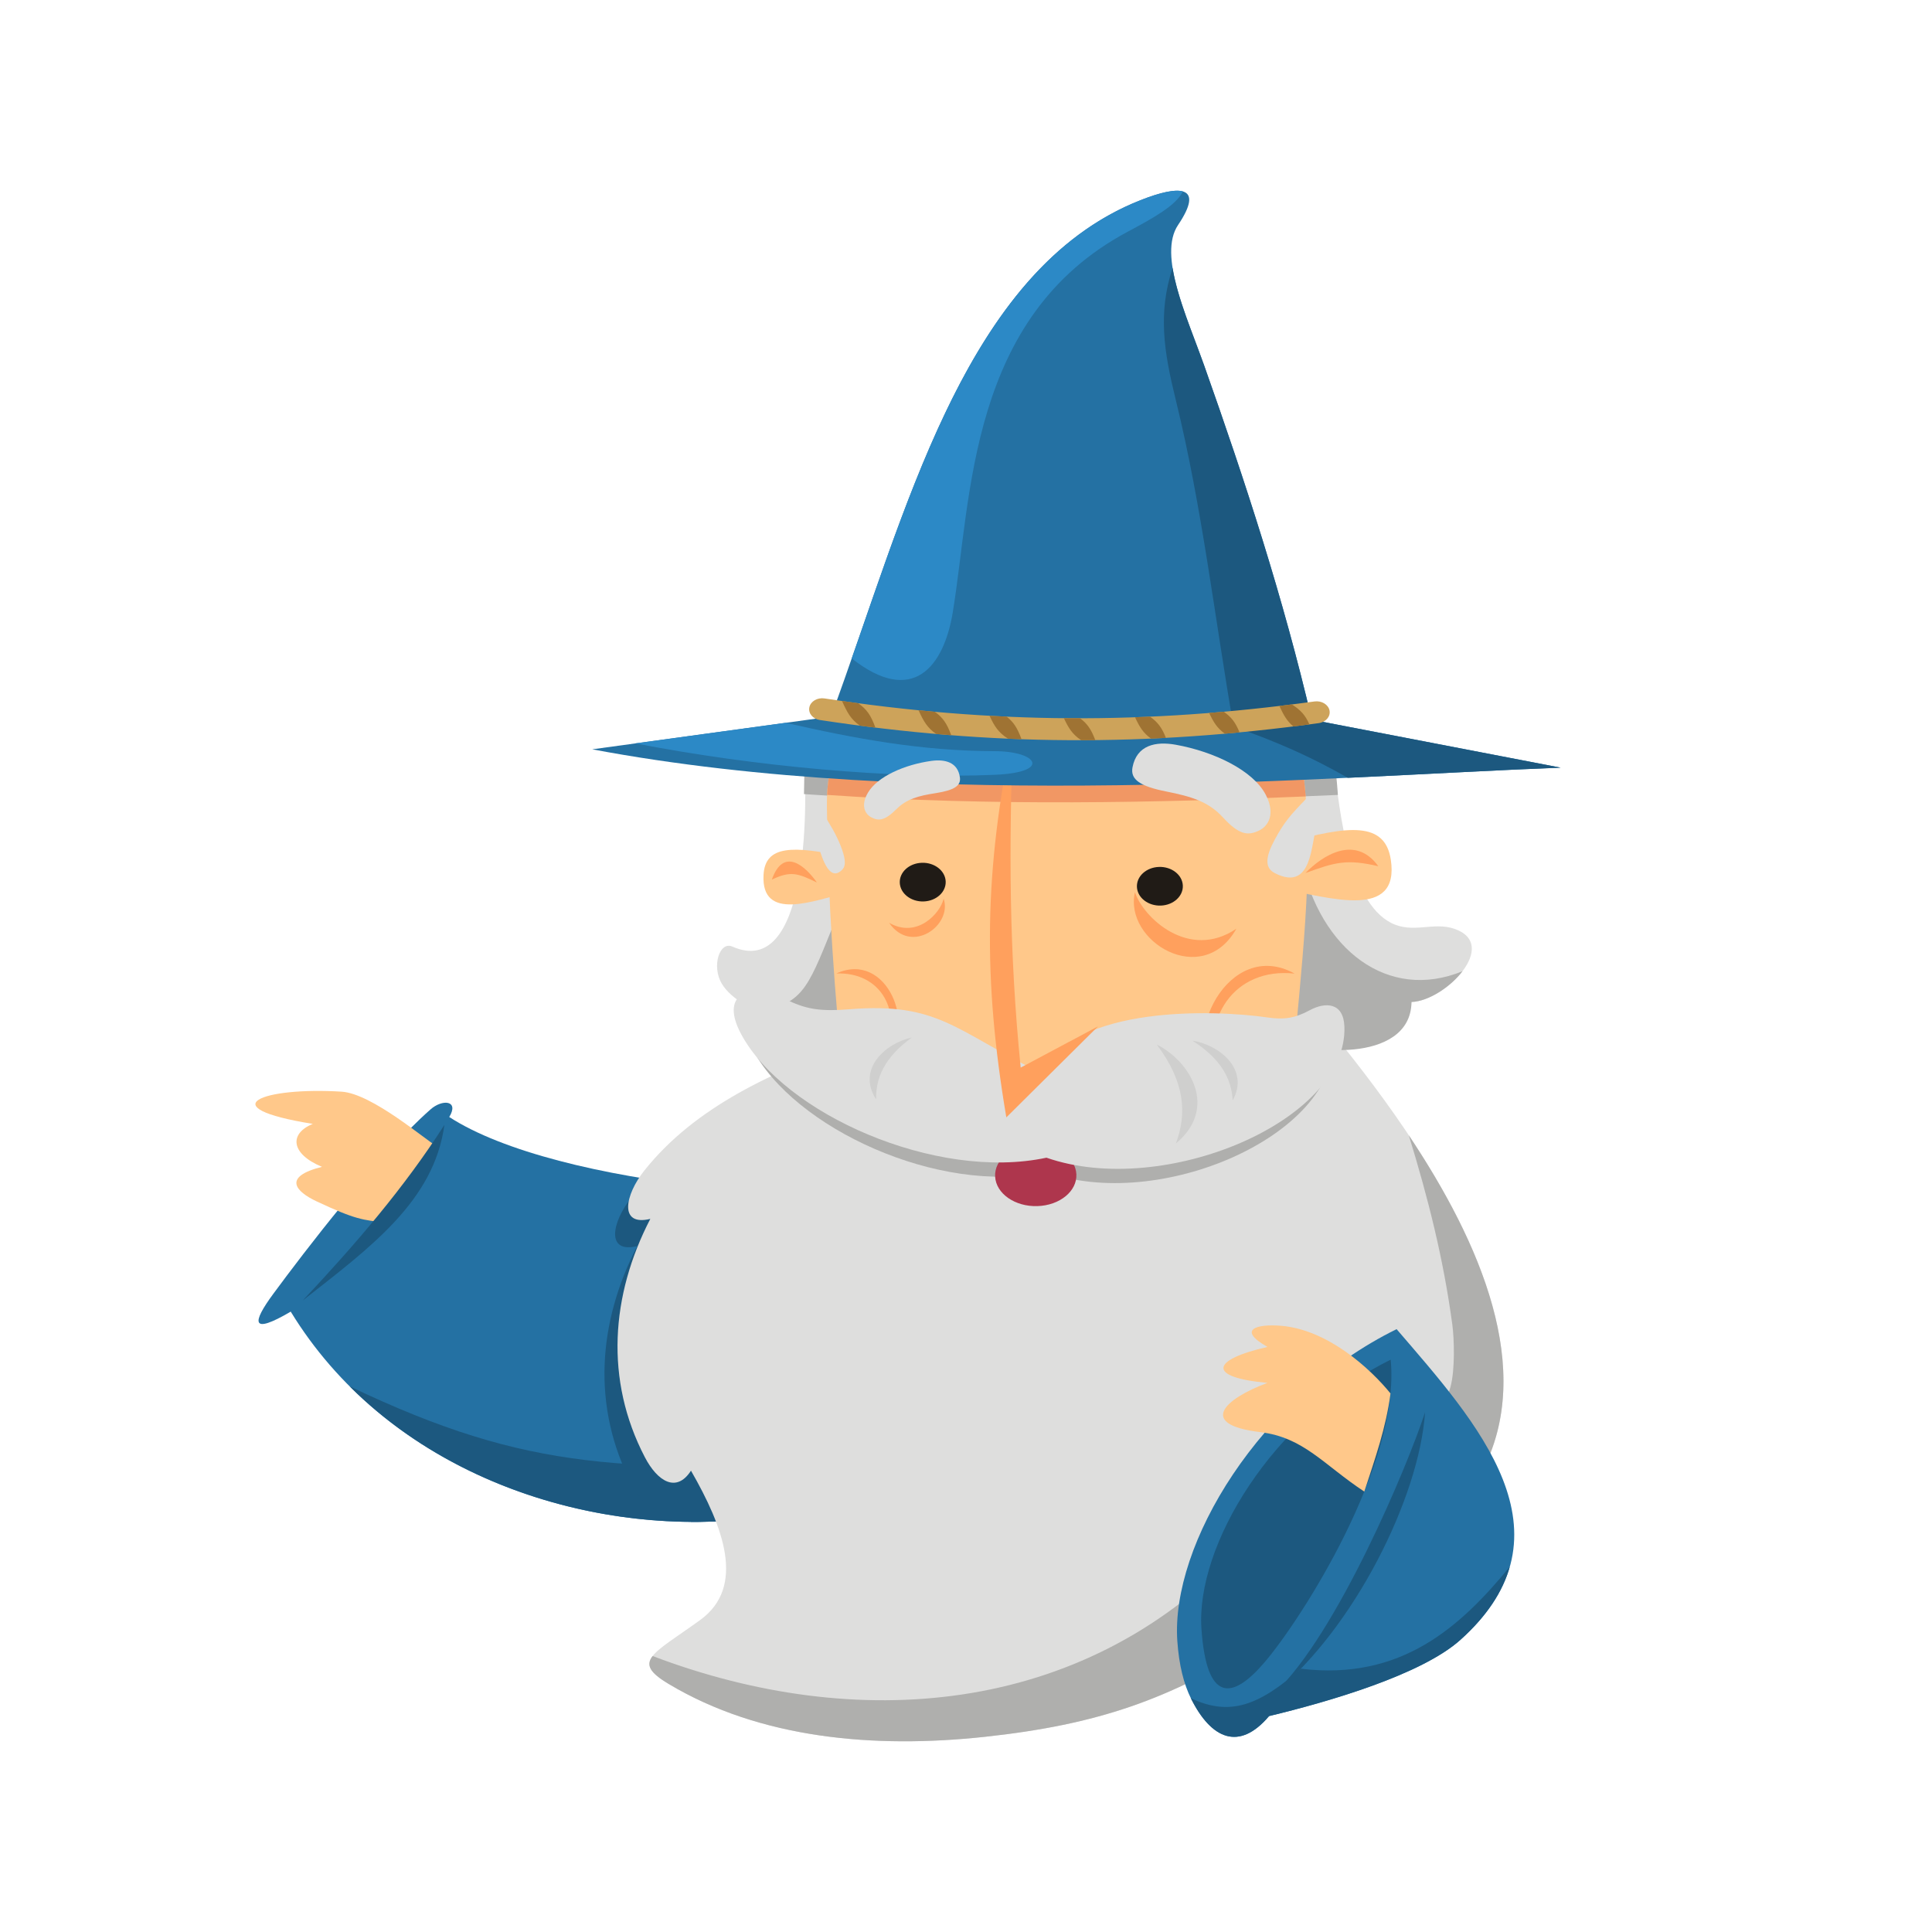
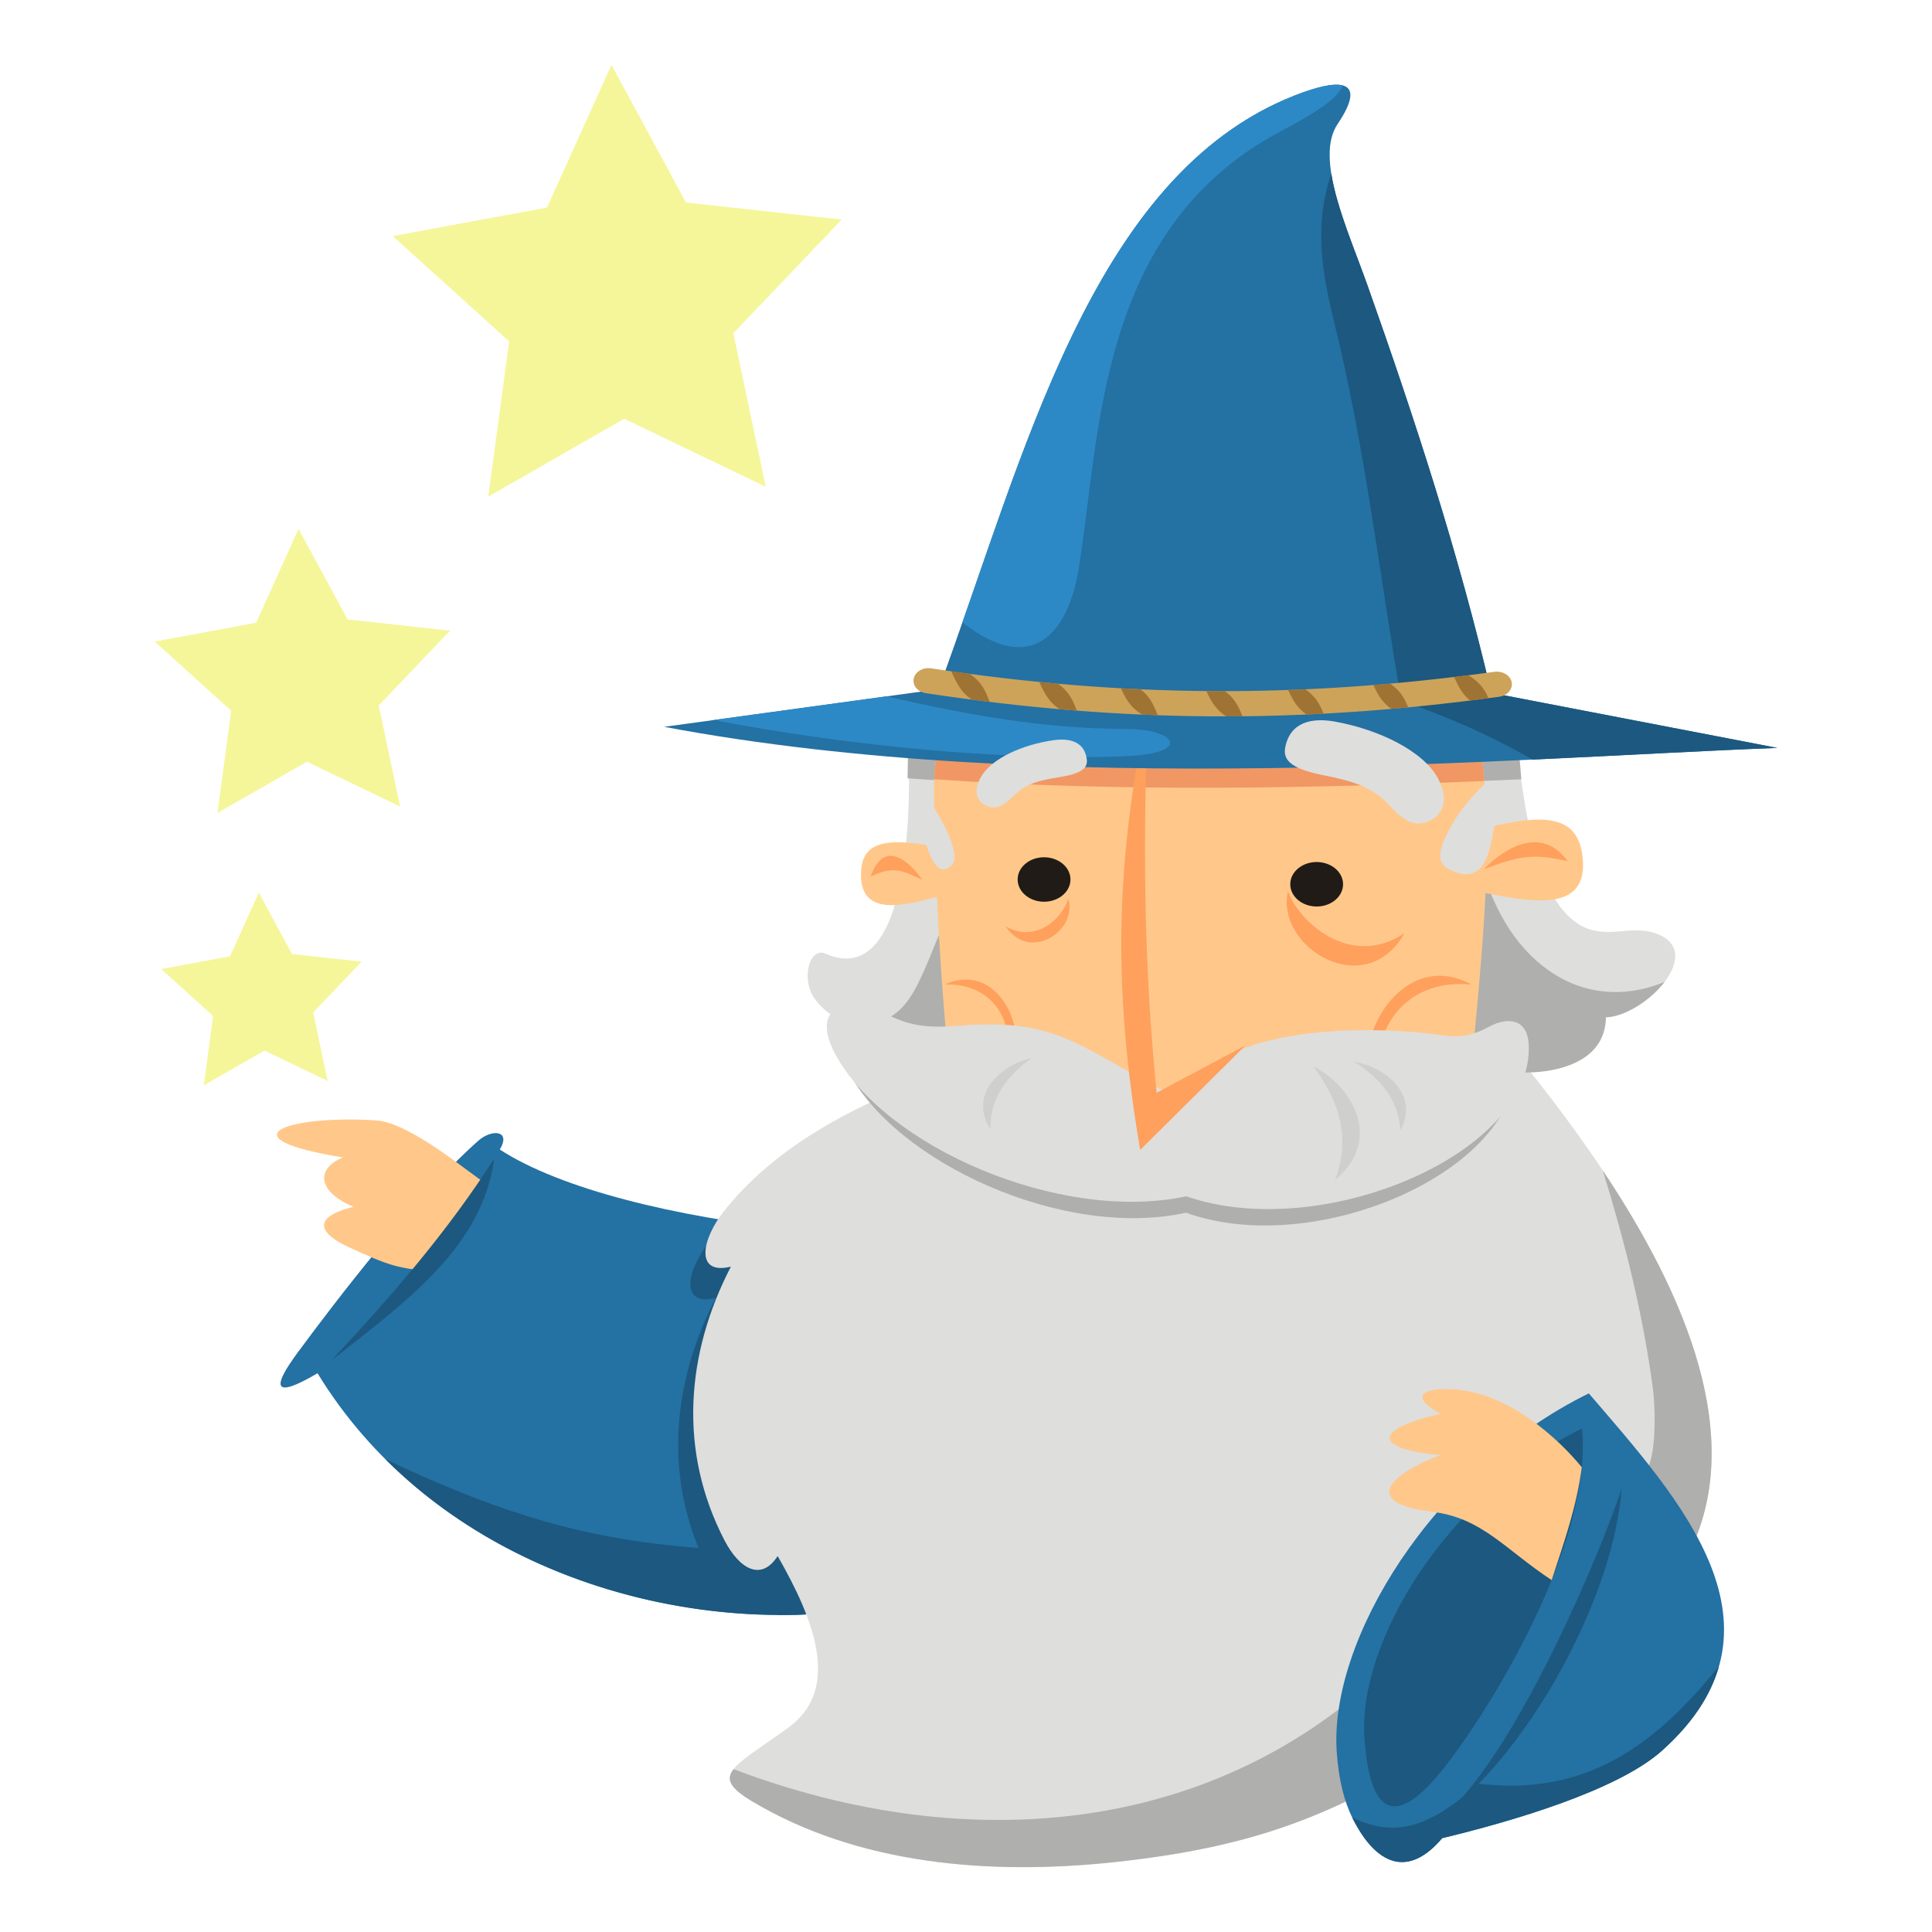
<svg xmlns="http://www.w3.org/2000/svg" width="200" height="200" viewBox="0 0 200 200" id="svg2" version="1.1">
  <defs id="defs4" />
  <g id="layer1" transform="translate(0,-852.3623)">
    <path id="path4198" d="m 160.571,620.219 0,-128 128,0 128,0 0,128 0,128 -128,0 -128,0 0,-128 z" style="fill:#fefefd" />
-     <g id="g5128">
-       <path d="m 46.507,967.994 c 1.051,-1.728 -0.71,-1.88 -1.951,-0.777 -5.636,4.998 -13.057,14.729 -16.262,19.078 -2.21,2.997 -2.357,4.292 1.801,1.846 19.419,31.789 75.936,27.398 75.195,-4.291 l -3.189,-9.61 c -14.042,3.784 -44.584,0.917 -55.594,-6.246" style="fill:#2471a3;fill-opacity:1;fill-rule:evenodd;stroke:none" id="path25908" />
-       <path d="m 36.203,995.879 c 14.429,14.406 38.101,17.36 53.643,10.497 l 0.036,-2.46 c -25.351,0.626 -34.78,0.969 -53.679,-8.037" style="fill:#1c587f;fill-opacity:1;fill-rule:evenodd;stroke:none" id="path25912" />
-       <path d="m 71.522,1009.903 c 18.028,0.116 34.164,-9.023 33.768,-26.052 l -3.189,-9.61 c -8.367,2.255 -22.593,2.147 -35.055,0.178 -0.599,0.62 -1.166,1.269 -1.708,1.947 -1.993,2.508 -2.649,5.788 0.631,4.99 -4.085,7.889 -4.735,16.665 -0.564,24.675 1.289,2.474 3.254,3.751 4.776,1.391 0.47,0.822 0.924,1.653 1.342,2.481" style="fill:#1c587f;fill-opacity:1;fill-rule:evenodd;stroke:none" id="path25916" />
-       <path d="m 32.384,968.708 c -2.436,0.983 -2.338,3.078 0.945,4.445 -4.114,1.028 -2.728,2.553 -0.564,3.57 4.059,1.903 4.763,1.925 7.189,2.211 l 5.175,-7.984 c -0.935,-0.451 -6.578,-5.383 -9.777,-5.58 -8.179,-0.504 -13.688,1.612 -2.969,3.339" style="fill:#ffc88a;fill-opacity:1;fill-rule:evenodd;stroke:none" id="path25928" />
-       <path d="m 46.004,968.811 c -1.073,7.903 -7.72,12.72 -14.665,18.178 5.494,-5.845 10.569,-11.767 14.665,-18.178" style="fill:#1c587f;fill-opacity:1;fill-rule:evenodd;stroke:none" id="path25932" />
-       <path d="m 89.009,960.098 c -9.081,3.159 -17.109,6.899 -22.318,13.453 -1.996,2.509 -2.65,5.785 0.628,4.991 -4.084,7.891 -4.735,16.664 -0.562,24.674 1.288,2.472 3.256,3.748 4.773,1.39 3.332,5.796 5.719,12.001 0.949,15.461 -4.901,3.549 -7.195,4.263 -3.257,6.618 9.478,5.669 21.285,6.703 32.695,5.475 11.812,-1.272 19.094,-3.882 28.364,-9.644 -0.469,3.963 2.621,2.384 6.415,-0.754 7.173,-5.924 10.445,-9.383 12.748,-17.333 0.515,3.765 2.796,2.502 3.984,0.243 8.18,-15.582 -8.23,-36.918 -18.514,-49.004 -4.341,13.158 -38.45,15.306 -45.905,4.431" style="fill:#dededd;fill-opacity:1;fill-rule:evenodd;stroke:none" id="path25996" />
-       <path d="m 67.56,1023.793 c -0.725,0.931 -0.328,1.702 1.662,2.892 9.478,5.671 21.285,6.704 32.695,5.476 11.81,-1.272 19.093,-3.883 28.364,-9.645 -0.469,3.963 2.621,2.384 6.415,-0.752 7.173,-5.925 10.445,-9.383 12.748,-17.334 0.515,3.765 2.796,2.502 3.984,0.244 5.519,-10.513 -0.156,-23.644 -7.59,-34.788 2.032,6.6 3.594,12.849 4.504,19.586 0.412,3.062 0.324,12.473 -3.637,4.851 -3.523,8.75 -6.13,14.097 -13.72,20.773 -2.032,1.789 -5.324,1.916 -5.022,-1.977 -16.093,16.842 -39.358,18.673 -60.403,10.675" style="fill:#afafad;fill-opacity:1;fill-rule:evenodd;stroke:none" id="path26000" />
-       <path d="m 92.079,1004.326 c -1.082,-13.867 0.633,-15.977 8.065,-25.07 -11.851,8.61 -10.658,15.047 -8.065,25.07" style="fill:#dededd;fill-opacity:1;fill-rule:evenodd;stroke:none" id="path26008" />
-       <path d="m 89.801,1016.206 c 12.742,-7.261 5.618,-23.292 14.05,-33.466 -11.192,10.384 -3.483,23.293 -14.05,33.466" style="fill:#dededd;fill-opacity:1;fill-rule:evenodd;stroke:none" id="path26012" />
-       <path d="m 118.435,979.728 c 3.925,7.623 2.845,16.302 0.835,22.678 6.375,-8.615 3.442,-17.546 -0.835,-22.678" style="fill:#dededd;fill-opacity:1;fill-rule:evenodd;stroke:none" id="path26016" />
-       <path d="m 79.227,992.685 c 0.632,-6.034 6.29,-11.352 11.531,-14.921 -10.339,3.803 -12.559,10.404 -11.531,14.921" style="fill:#dededd;fill-opacity:1;fill-rule:evenodd;stroke:none" id="path26020" />
-       <path d="m 144.575,989.955 c -14.214,7.002 -23.384,22.32 -22.699,32.278 0.173,2.504 0.671,4.47 1.427,5.98 2.091,4.178 4.973,5.458 8.072,1.796 6.17,-1.482 15.774,-4.279 19.793,-7.88 12.295,-11.014 1.641,-22.591 -6.592,-32.174" style="fill:#2471a3;fill-opacity:1;fill-rule:evenodd;stroke:none" id="path26116" />
-       <path d="m 123.275,1028.155 0.028,0.059 c 2.091,4.178 4.972,5.458 8.07,1.796 6.172,-1.482 15.776,-4.278 19.794,-7.88 2.795,-2.504 4.4,-5.038 5.122,-7.573 -5.096,6.206 -11.229,11.809 -21.623,10.55 -4.366,3.847 -7.383,4.954 -11.391,3.049" style="fill:#1c587f;fill-opacity:1;fill-rule:evenodd;stroke:none" id="path26120" />
-       <path d="m 143.966,993.115 c -12.268,6.042 -20.184,19.266 -19.593,27.86 0.53,7.702 3.204,7.361 6.528,3.475 3.767,-4.401 14.1,-20.465 13.064,-31.335" style="fill:#1c587f;fill-opacity:1;fill-rule:evenodd;stroke:none" id="path26124" />
-       <path d="m 147.522,998.559 c -0.605,8.914 -7.434,22.416 -15.532,29.02 6.401,-6.041 13.734,-23.468 15.532,-29.02" style="fill:#1c587f;fill-opacity:1;fill-rule:evenodd;stroke:none" id="path26128" />
-       <path d="m 143.945,996.61 c -2.11,-2.592 -6.495,-6.601 -11.323,-7.003 -2.497,-0.206 -4.629,0.365 -1.416,2.189 -5.93,1.344 -6.216,3.171 0,3.72 -4.458,1.65 -7.274,4.313 -0.746,5.1 4.513,0.541 6.564,3.385 10.771,6.154 1.143,-3.496 2.244,-6.581 2.714,-10.16" style="fill:#ffc88a;fill-opacity:1;fill-rule:evenodd;stroke:none" id="path26132" />
-       <path d="m 135.355,931.373 2.767,0.448 c 0.593,4.583 1.489,13.826 5.879,16.075 2.255,1.157 4.361,-0.136 6.549,0.614 4.748,1.627 -0.938,7.466 -4.433,7.578 -0.515,5.474 -10.492,4.204 -11.4,2.492 L 89.053,958.226 c -4.444,1.266 -12.381,-0.738 -14.341,-4.047 -1.061,-1.79 -0.227,-4.414 1.104,-3.826 7.778,3.437 7.848,-13.996 7.385,-20.039 l 52.153,1.06 z" style="fill:#dededd;fill-opacity:1;fill-rule:evenodd;stroke:none" id="path26136" />
-       <path d="m 134.223,930.734 4.038,1.439 c 0.107,0.738 0.171,1.583 0.238,2.48 -16.546,0.743 -36.156,1.287 -55.271,-0.087 0.043,-1.818 0.043,-3.387 0.106,-4.381 l 50.89,0.549 z" style="fill:#afafad;fill-opacity:1;fill-rule:evenodd;stroke:none" id="path26140" />
-       <path d="m 90.542,958.236 -1.489,-0.011 c -4.236,1.207 -8.594,1.789 -10.688,-1.023 4.662,-1.026 5.139,-2.214 7.764,-8.723 l 4.414,9.757 z" style="fill:#afafad;fill-opacity:1;fill-rule:evenodd;stroke:none" id="path26144" />
-       <path d="m 151.4,952.902 c -1.269,1.66 -3.545,3.13 -5.282,3.186 -0.075,6.585 -11.663,5.311 -12.572,3.601 l 0.2,-11.448 0.952,-6.824 c 1.968,9.234 8.961,14.659 16.702,11.485" style="fill:#afafad;fill-opacity:1;fill-rule:evenodd;stroke:none" id="path26148" />
-       <path d="m 134.103,959.533 -1.357,6.763 -6.968,4.442 -12.929,2.188 -19.705,-2.188 c -0.276,-2.341 -5.486,-3.197 -5.725,-5.499 -1.031,-9.904 -1.708,-19.531 -1.818,-29.465 -0.107,-9.696 6.635,-13.24 15.317,-14.22 18.393,-2.08 32.387,1.2 33.761,9.352 1.374,8.157 0.496,17.374 -0.575,28.627" style="fill:#ffc88a;fill-opacity:1;fill-rule:evenodd;stroke:none" id="path26152" />
-       <path d="m 126.072,963.917 c -4.144,-3.82 1.097,-14.562 7.948,-10.768 -6.258,-0.682 -9.866,4.707 -7.948,10.768" style="fill:#ffa05d;fill-opacity:1;fill-rule:evenodd;stroke:none" id="path26156" />
-       <path d="m 91.619,961.454 c 3.324,-2.586 0.269,-10.748 -5.041,-8.317 4.646,-0.176 6.897,3.969 5.041,8.317" style="fill:#ffa05d;fill-opacity:1;fill-rule:evenodd;stroke:none" id="path26160" />
-       <path d="m 85.622,934.65 c 0.412,-8.852 6.96,-12.156 15.296,-13.097 18.393,-2.079 32.387,1.201 33.761,9.353 0.216,1.274 0.376,2.572 0.487,3.902 -15.101,0.645 -32.5,1.029 -49.544,-0.158" style="fill:#f19764;fill-opacity:1;fill-rule:evenodd;stroke:none" id="path26164" />
-       <path d="m 130.344,959.168 c 1.652,0.246 2.731,0.074 4.204,-0.751 1.548,-0.871 3.366,-0.826 3.456,1.691 0.347,9.764 -18.014,17.803 -29.702,13.574 -11.004,2.445 -26.205,-4.527 -30.461,-12.829 -2.022,-3.946 0.431,-5.524 4.799,-3.403 1.862,0.907 3.316,1.09 6.007,0.866 8.83,-0.737 10.487,2.143 19.096,6.604 3.423,-7.051 17.32,-6.55 22.6,-5.753" style="fill:#afafad;fill-opacity:1;fill-rule:evenodd;stroke:none" id="path26168" />
-       <path d="m 107.052,970.855 c 2.322,-0.07 4.28,1.296 4.373,3.054 0.092,1.757 -1.715,3.24 -4.037,3.309 -2.319,0.074 -4.28,-1.296 -4.372,-3.056 -0.093,-1.757 1.713,-3.239 4.035,-3.308" style="fill:#ae364d;fill-opacity:1;fill-rule:evenodd;stroke:none" id="path26172" />
-       <path d="m 131.219,957.69 c 1.715,0.251 2.835,0.077 4.365,-0.749 1.609,-0.871 3.494,-0.828 3.588,1.689 0.36,9.766 -18.704,17.807 -30.842,13.576 -11.426,2.444 -27.21,-4.527 -31.628,-12.831 -2.102,-3.943 0.447,-5.521 4.983,-3.398 1.932,0.905 3.442,1.09 6.239,0.864 9.167,-0.738 10.886,2.143 19.828,6.604 3.552,-7.05 17.982,-6.551 23.468,-5.755" style="fill:#dededd;fill-opacity:1;fill-rule:evenodd;stroke:none" id="path26176" />
-       <path d="m 104.871,928.112 c -2.991,14.376 -3.129,25.522 -0.696,39.922 l 9.503,-9.43 -8.017,4.277 c -1.201,-11.948 -1.23,-22.847 -0.789,-34.769" style="fill:#ffa05d;fill-opacity:1;fill-rule:evenodd;stroke:none" id="path26180" />
-       <path d="m 61.304,929.93 c 34.647,6.524 76.91,2.764 100.254,1.899 l -25.764,-4.959 c -2.94,-12.585 -6.87,-24.63 -11.152,-36.709 -1.782,-5.027 -4.78,-11.4 -2.688,-14.509 2.73,-4.054 0.283,-4.21 -3.882,-2.568 -18.393,7.248 -24.382,32.714 -32.051,53.461 l -24.716,3.386 z" style="fill:#2471a3;fill-opacity:1;fill-rule:evenodd;stroke:none" id="path26184" />
-       <path d="m 139.524,932.881 c 8.343,-0.39 15.852,-0.819 22.034,-1.051 l -25.764,-4.96 c -2.94,-12.584 -6.872,-24.63 -11.152,-36.708 -1.139,-3.206 -2.769,-6.96 -3.258,-10.068 -1.528,4.697 -0.905,8.637 0.33,13.66 2.734,11.129 4.028,22.562 5.984,33.821 4.529,1.589 8.005,3.128 11.827,5.307" style="fill:#1c587f;fill-opacity:1;fill-rule:evenodd;stroke:none" id="path26188" />
-       <path d="m 122.448,872.176 c -0.841,-0.241 -2.419,0.132 -4.378,0.906 -16.646,6.558 -23.134,28.041 -29.898,47.443 6.3,4.958 9.525,0.887 10.457,-4.769 1.972,-11.953 1.616,-30.578 18.063,-39.38 2.734,-1.462 5.061,-2.749 5.756,-4.2" style="fill:#2c89c6;fill-opacity:1;fill-rule:evenodd;stroke:none" id="path26192" />
-       <path d="m 81.328,927.185 -15.549,2.131 c 12.268,2.391 26.832,3.714 37.231,3.253 5.871,-0.26 4.389,-2.44 -0.044,-2.446 -7.557,-0.013 -14.454,-1.296 -21.637,-2.937" style="fill:#2c89c6;fill-opacity:1;fill-rule:evenodd;stroke:none" id="path26196" />
-       <path d="m 95.425,941.677 c 1.313,-0.042 2.419,0.816 2.472,1.92 0.051,1.106 -0.97,2.037 -2.281,2.083 -1.311,0.043 -2.418,-0.817 -2.471,-1.923 -0.053,-1.104 0.967,-2.035 2.28,-2.079" style="fill:#201b16;fill-opacity:1;fill-rule:evenodd;stroke:none" id="path26204" />
-       <path d="m 117.49,944.722 c -1.182,5.074 6.989,10.025 10.495,3.784 -4.922,3.325 -9.65,-1.173 -10.495,-3.784" style="fill:#ffa05d;fill-opacity:1;fill-rule:evenodd;stroke:none" id="path26208" />
-       <path d="m 97.687,945.388 c 0.927,2.781 -3.361,5.846 -5.643,2.504 2.917,1.668 5.31,-1.017 5.643,-2.504" style="fill:#ffa05d;fill-opacity:1;fill-rule:evenodd;stroke:none" id="path26212" />
-       <path d="m 92.807,936.118 c 1.051,-1.048 2.27,-1.375 4.057,-1.65 1.893,-0.299 2.625,-0.751 2.505,-1.625 -0.213,-1.575 -1.527,-1.909 -2.965,-1.712 -2.748,0.383 -5.561,1.606 -6.549,3.28 -0.792,1.337 -0.301,2.214 0.322,2.55 0.785,0.423 1.421,0.357 2.629,-0.843" style="fill:#dededd;fill-opacity:1;fill-rule:evenodd;stroke:none" id="path26216" />
-       <path d="m 133.048,939.624 c 6.564,-1.824 10.327,-2.243 10.929,1.739 0.951,6.291 -6.435,3.866 -11.024,3.091 l 0.095,-4.83 z" style="fill:#ffc88a;fill-opacity:1;fill-rule:evenodd;stroke:none" id="path26220" />
-       <path d="m 87.364,941.006 c -5.211,-1.065 -8.148,-1.196 -8.322,1.916 -0.271,4.911 5.26,2.651 8.751,1.813 l -0.429,-3.73 z" style="fill:#ffc88a;fill-opacity:1;fill-rule:evenodd;stroke:none" id="path26224" />
-       <path d="m 135.142,942.739 c 1.736,-1.807 5.144,-4.02 7.539,-0.708 -3.258,-0.749 -4.407,-0.435 -7.539,0.708" style="fill:#ffa05d;fill-opacity:1;fill-rule:evenodd;stroke:none" id="path26228" />
-       <path d="m 84.567,943.718 c -1.2,-1.707 -3.455,-3.731 -4.667,-0.298 1.939,-0.924 2.664,-0.674 4.667,0.298" style="fill:#ffa05d;fill-opacity:1;fill-rule:evenodd;stroke:none" id="path26232" />
-       <path d="m 136.309,937.855 -1.016,-2.883 c -1.69,1.735 -2.351,2.49 -3.32,4.286 -0.882,1.633 -1.161,2.896 -0.017,3.483 3.964,2.038 3.739,-3.217 4.353,-4.886" style="fill:#dededd;fill-opacity:1;fill-rule:evenodd;stroke:none" id="path26236" />
-       <path d="m 84.629,939.587 0.541,-3.051 c 0.75,1.138 1.392,2.202 1.864,3.412 0.427,1.097 0.601,1.959 0.185,2.407 -1.445,1.553 -2.263,-1.636 -2.59,-2.768" style="fill:#dededd;fill-opacity:1;fill-rule:evenodd;stroke:none" id="path26240" />
-       <path d="m 126.572,936.953 c -1.453,-1.587 -3.21,-2.133 -5.8,-2.647 -2.745,-0.54 -3.779,-1.246 -3.535,-2.514 0.441,-2.294 2.391,-2.71 4.475,-2.335 3.986,0.717 8.003,2.665 9.312,5.165 1.052,2.005 0.264,3.258 -0.676,3.713 -1.179,0.576 -2.105,0.444 -3.775,-1.383" style="fill:#dededd;fill-opacity:1;fill-rule:evenodd;stroke:none" id="path26244" />
-       <path d="m 84.875,926.899 c -0.732,-0.109 -1.222,-0.7 -1.091,-1.316 0.129,-0.618 0.828,-1.029 1.56,-0.92 8.734,1.324 17.034,2.005 25.337,2.05 8.306,0.05 16.626,-0.533 25.404,-1.737 0.735,-0.1 1.428,0.325 1.548,0.942 0.117,0.619 -0.386,1.203 -1.12,1.303 -8.914,1.221 -17.381,1.814 -25.846,1.765 -8.464,-0.047 -16.914,-0.742 -25.791,-2.088" style="fill:#cda35a;fill-opacity:1;fill-rule:nonzero;stroke:none" id="path26248" />
-       <path d="m 87.162,924.927 c 0.56,0.083 1.116,0.159 1.674,0.232 0.894,0.633 1.31,1.227 1.786,2.527 -0.534,-0.065 -1.066,-0.132 -1.605,-0.202 -0.942,-0.66 -1.301,-1.343 -1.855,-2.558" style="fill:#9f7333;fill-opacity:1;fill-rule:nonzero;stroke:none" id="path26252" />
-       <path d="m 95.088,925.889 c 0.561,0.056 1.125,0.108 1.686,0.158 0.835,0.606 1.243,1.194 1.7,2.426 -0.516,-0.039 -1.036,-0.083 -1.555,-0.128 -0.933,-0.646 -1.303,-1.305 -1.83,-2.457" style="fill:#9f7333;fill-opacity:1;fill-rule:nonzero;stroke:none" id="path26256" />
-       <path d="m 102.437,926.459 c 0.589,0.032 1.179,0.063 1.768,0.089 0.729,0.571 1.111,1.167 1.542,2.337 -0.465,-0.015 -0.931,-0.034 -1.399,-0.054 -1.004,-0.646 -1.399,-1.275 -1.911,-2.372" style="fill:#9f7333;fill-opacity:1;fill-rule:nonzero;stroke:none" id="path26260" />
-       <path d="m 110.136,926.711 0.546,0.001 c 0.376,0.005 0.752,0.005 1.127,0.005 0.756,0.567 1.148,1.142 1.576,2.263 -0.487,0.006 -0.973,0.008 -1.46,0.008 -0.916,-0.615 -1.301,-1.234 -1.789,-2.277" style="fill:#9f7333;fill-opacity:1;fill-rule:nonzero;stroke:none" id="path26264" />
-       <path d="m 117.499,926.614 c 0.515,-0.02 1.031,-0.039 1.548,-0.063 0.807,0.574 1.222,1.122 1.651,2.197 -0.515,0.027 -1.03,0.05 -1.544,0.075 -0.818,-0.591 -1.187,-1.204 -1.655,-2.208" style="fill:#9f7333;fill-opacity:1;fill-rule:nonzero;stroke:none" id="path26268" />
-       <path d="m 125.173,926.167 c 0.502,-0.039 1.006,-0.082 1.512,-0.125 0.796,0.564 1.211,1.098 1.631,2.137 -0.505,0.046 -1.013,0.094 -1.517,0.137 -0.802,-0.578 -1.171,-1.18 -1.626,-2.148" style="fill:#9f7333;fill-opacity:1;fill-rule:nonzero;stroke:none" id="path26272" />
-       <path d="m 132.442,925.443 c 0.43,-0.053 0.86,-0.103 1.293,-0.159 0.916,0.593 1.382,1.096 1.815,2.069 -0.554,0.071 -1.108,0.143 -1.659,0.211 -0.671,-0.556 -1.008,-1.167 -1.449,-2.12" style="fill:#9f7333;fill-opacity:1;fill-rule:nonzero;stroke:none" id="path26276" />
-       <path d="m 119.744,960.489 c 2.961,3.929 3.125,7.187 1.982,10.25 4.355,-3.628 1.592,-8.436 -1.982,-10.25" style="fill:#cfcfce;fill-opacity:1;fill-rule:evenodd;stroke:none" id="path26280" />
-       <path d="m 123.435,960.087 c 3.012,1.928 4.041,3.987 4.174,6.183 1.768,-3.205 -1.367,-5.734 -4.174,-6.183" style="fill:#cfcfce;fill-opacity:1;fill-rule:evenodd;stroke:none" id="path26284" />
-       <path d="m 94.383,959.768 c -2.859,2.089 -3.726,4.198 -3.69,6.398 -2.011,-3.101 0.923,-5.798 3.69,-6.398" style="fill:#cfcfce;fill-opacity:1;fill-rule:evenodd;stroke:none" id="path26288" />
-       <path d="m 119.974,942.106 c 1.313,-0.042 2.419,0.816 2.472,1.92 0.051,1.106 -0.97,2.037 -2.281,2.083 -1.311,0.043 -2.418,-0.817 -2.471,-1.923 -0.053,-1.104 0.967,-2.035 2.28,-2.079" style="fill:#201b16;fill-opacity:1;fill-rule:evenodd;stroke:none" id="path26204-6" />
+     <g id="g4286" transform="matrix(0.6689423,0,0,0.6689423,-365.3549,352.132)">
+       <path d="m 623.51,925.682 c 1.806,-2.969 -1.22,-3.231 -3.353,-1.335 -9.685,8.588 -22.439,25.31 -27.945,32.785 -3.798,5.15 -4.05,7.376 3.095,3.172 33.37,54.627 130.491,47.081 129.218,-7.374 l -5.48,-16.514 c -24.13,6.502 -76.615,1.575 -95.535,-10.734" style="fill:#2471a3;fill-opacity:1;fill-rule:evenodd;stroke:none" id="path25908" />
+       <path d="m 605.804,973.599 c 24.795,24.756 65.474,29.832 92.182,18.039 l 0.062,-4.228 c -43.564,1.076 -59.767,1.666 -92.244,-13.811" style="fill:#1c587f;fill-opacity:1;fill-rule:evenodd;stroke:none" id="path25912" />
+       <path d="m 666.497,997.699 c 30.98,0.199 58.709,-15.505 58.028,-44.769 l -5.48,-16.514 c -14.378,3.875 -38.825,3.69 -60.24,0.306 -1.029,1.065 -2.004,2.181 -2.935,3.346 -3.425,4.31 -4.552,9.946 1.084,8.574 -7.02,13.557 -8.137,28.638 -0.969,42.403 2.215,4.252 5.592,6.445 8.207,2.391 0.808,1.412 1.588,2.84 2.306,4.264" style="fill:#1c587f;fill-opacity:1;fill-rule:evenodd;stroke:none" id="path25916" />
+       <path d="m 599.24,926.909 c -4.186,1.69 -4.018,5.289 1.624,7.638 -7.07,1.766 -4.688,4.387 -0.969,6.135 6.975,3.271 8.185,3.307 12.354,3.799 l 8.893,-13.721 c -1.607,-0.775 -11.304,-9.251 -16.801,-9.59 -14.055,-0.866 -23.522,2.77 -5.102,5.738" style="fill:#ffc88a;fill-opacity:1;fill-rule:evenodd;stroke:none" id="path25928" />
+       <path d="m 622.645,927.086 c -1.844,13.582 -13.266,21.858 -25.201,31.238 9.441,-10.045 18.162,-20.22 25.201,-31.238" style="fill:#1c587f;fill-opacity:1;fill-rule:evenodd;stroke:none" id="path25932" />
+       <path d="m 696.547,912.112 c -15.605,5.428 -29.401,11.855 -38.352,23.119 -3.43,4.312 -4.554,9.942 1.079,8.576 -7.018,13.559 -8.137,28.636 -0.966,42.4 2.213,4.248 5.595,6.441 8.202,2.389 5.726,9.96 9.828,20.623 1.631,26.569 -8.422,6.099 -12.364,7.325 -5.597,11.372 16.287,9.742 36.577,11.519 56.184,9.408 20.298,-2.185 32.812,-6.671 48.742,-16.573 -0.806,6.81 4.504,4.097 11.024,-1.295 12.326,-10.18 17.949,-16.123 21.908,-29.786 0.885,6.47 4.805,4.3 6.846,0.417 14.057,-26.777 -14.143,-63.441 -31.815,-84.211 -7.46,22.611 -66.074,26.303 -78.885,7.614" style="fill:#dededd;fill-opacity:1;fill-rule:evenodd;stroke:none" id="path25996" />
+       <path d="m 659.688,1021.568 c -1.246,1.599 -0.564,2.925 2.856,4.969 16.287,9.745 36.577,11.521 56.184,9.41 20.295,-2.185 32.81,-6.673 48.742,-16.575 -0.806,6.81 4.504,4.097 11.024,-1.293 12.326,-10.182 17.949,-16.123 21.908,-29.788 0.885,6.469 4.805,4.3 6.846,0.419 9.484,-18.065 -0.268,-40.63 -13.043,-59.781 3.492,11.342 6.176,22.079 7.74,33.657 0.708,5.261 0.557,21.435 -6.25,8.337 -6.054,15.036 -10.534,24.225 -23.577,35.697 -3.492,3.074 -9.149,3.293 -8.63,-3.398 -27.655,28.942 -67.634,32.088 -103.799,18.345" style="fill:#afafad;fill-opacity:1;fill-rule:evenodd;stroke:none" id="path26000" />
+       <path d="m 701.824,988.115 c -1.859,-23.83 1.088,-27.455 13.859,-43.081 -20.365,14.796 -18.315,25.858 -13.859,43.081" style="fill:#dededd;fill-opacity:1;fill-rule:evenodd;stroke:none" id="path26008" />
+       <path d="m 697.908,1008.531 c 21.896,-12.478 9.654,-40.026 24.144,-57.509 -19.233,17.844 -5.985,40.028 -24.144,57.509" style="fill:#dededd;fill-opacity:1;fill-rule:evenodd;stroke:none" id="path26012" />
+       <path d="m 747.113,945.845 c 6.745,13.1 4.889,28.013 1.435,38.97 10.955,-14.804 5.915,-30.152 -1.435,-38.97" style="fill:#dededd;fill-opacity:1;fill-rule:evenodd;stroke:none" id="path26016" />
+       <path d="m 679.738,968.111 c 1.086,-10.369 10.809,-19.507 19.815,-25.641 -17.767,6.536 -21.582,17.878 -19.815,25.641" style="fill:#dededd;fill-opacity:1;fill-rule:evenodd;stroke:none" id="path26020" />
+       <path d="m 792.034,963.42 c -24.426,12.033 -40.184,38.356 -39.007,55.468 0.297,4.302 1.153,7.682 2.452,10.276 3.593,7.181 8.546,9.38 13.871,3.086 10.603,-2.546 27.108,-7.354 34.013,-13.541 21.128,-18.927 2.82,-38.821 -11.328,-55.289" style="fill:#2471a3;fill-opacity:1;fill-rule:evenodd;stroke:none" id="path26116" />
+       <path d="m 755.432,1029.064 0.048,0.101 c 3.593,7.181 8.544,9.38 13.868,3.086 10.606,-2.546 27.11,-7.352 34.015,-13.541 4.803,-4.302 7.561,-8.657 8.802,-13.014 -8.757,10.665 -19.296,20.293 -37.158,18.13 -7.503,6.611 -12.687,8.514 -19.575,5.239" style="fill:#1c587f;fill-opacity:1;fill-rule:evenodd;stroke:none" id="path26120" />
+       <path d="m 790.988,968.851 c -21.082,10.383 -34.685,33.107 -33.669,47.875 0.911,13.235 5.506,12.649 11.218,5.972 6.473,-7.563 24.23,-35.167 22.45,-53.847" style="fill:#1c587f;fill-opacity:1;fill-rule:evenodd;stroke:none" id="path26124" />
+       <path d="m 797.098,978.206 c -1.04,15.318 -12.775,38.521 -26.691,49.869 11,-10.381 23.601,-40.328 26.691,-49.869" style="fill:#1c587f;fill-opacity:1;fill-rule:evenodd;stroke:none" id="path26128" />
+       <path d="m 790.952,974.856 c -3.626,-4.453 -11.161,-11.344 -19.458,-12.035 -4.291,-0.354 -7.955,0.626 -2.433,3.762 -10.19,2.31 -10.682,5.448 0,6.393 -7.661,2.836 -12.5,7.412 -1.282,8.764 7.755,0.931 11.28,5.817 18.509,10.575 1.964,-6.008 3.856,-11.31 4.664,-17.459" style="fill:#ffc88a;fill-opacity:1;fill-rule:evenodd;stroke:none" id="path26132" />
+       <path d="m 776.19,862.75 4.755,0.769 c 1.019,7.875 2.559,23.759 10.103,27.624 3.875,1.988 7.494,-0.234 11.254,1.055 8.159,2.796 -1.612,12.83 -7.618,13.022 -0.885,9.406 -18.03,7.225 -19.59,4.282 l -78.471,-0.608 c -7.637,2.175 -21.276,-1.269 -24.644,-6.955 -1.823,-3.076 -0.39,-7.585 1.897,-6.574 13.366,5.906 13.486,-24.051 12.691,-34.436 l 89.622,1.821 z" style="fill:#dededd;fill-opacity:1;fill-rule:evenodd;stroke:none" id="path26136" />
+       <path d="m 774.244,861.653 6.939,2.473 c 0.184,1.269 0.294,2.721 0.409,4.262 -28.433,1.277 -62.132,2.212 -94.98,-0.149 0.074,-3.124 0.074,-5.821 0.182,-7.529 l 87.451,0.943 z" style="fill:#afafad;fill-opacity:1;fill-rule:evenodd;stroke:none" id="path26140" />
+       <path d="m 699.182,908.913 -2.559,-0.018 c -7.279,2.075 -14.768,3.074 -18.367,-1.758 8.011,-1.762 8.831,-3.805 13.342,-14.99 l 7.585,16.766 z" style="fill:#afafad;fill-opacity:1;fill-rule:evenodd;stroke:none" id="path26144" />
+       <path d="m 803.762,899.747 c -2.181,2.852 -6.092,5.378 -9.077,5.475 -0.129,11.316 -20.042,9.126 -21.604,6.188 l 0.344,-19.672 1.636,-11.727 c 3.382,15.868 15.399,25.191 28.701,19.737" style="fill:#afafad;fill-opacity:1;fill-rule:evenodd;stroke:none" id="path26148" />
+       <path d="m 774.039,911.142 -2.332,11.622 -11.974,7.634 -22.218,3.76 -33.862,-3.76 c -0.474,-4.022 -9.427,-5.495 -9.838,-9.451 -1.772,-17.02 -2.935,-33.562 -3.124,-50.634 -0.184,-16.661 11.402,-22.752 26.321,-24.436 31.607,-3.575 55.655,2.062 58.016,16.071 2.361,14.017 0.852,29.856 -0.988,49.194" style="fill:#ffc88a;fill-opacity:1;fill-rule:evenodd;stroke:none" id="path26152" />
+       <path d="m 760.237,918.675 c -7.121,-6.564 1.885,-25.024 13.658,-18.504 -10.754,-1.172 -16.954,8.089 -13.658,18.504" style="fill:#ffa05d;fill-opacity:1;fill-rule:evenodd;stroke:none" id="path26156" />
+       <path d="m 701.032,914.442 c 5.712,-4.443 0.462,-18.47 -8.663,-14.293 7.984,-0.302 11.852,6.82 8.663,14.293" style="fill:#ffa05d;fill-opacity:1;fill-rule:evenodd;stroke:none" id="path26160" />
+       <path d="m 690.726,868.382 c 0.708,-15.211 11.96,-20.889 26.285,-22.506 31.607,-3.573 55.655,2.065 58.016,16.073 0.371,2.189 0.646,4.419 0.837,6.705 -25.95,1.108 -55.849,1.768 -85.138,-0.272" style="fill:#f19764;fill-opacity:1;fill-rule:evenodd;stroke:none" id="path26164" />
+       <path d="m 767.579,910.514 c 2.839,0.423 4.693,0.127 7.224,-1.291 2.66,-1.497 5.784,-1.42 5.939,2.906 0.596,16.778 -30.956,30.593 -51.041,23.326 -18.91,4.202 -45.032,-7.779 -52.345,-22.045 -3.475,-6.782 0.742,-9.493 8.247,-5.847 3.2,1.559 5.698,1.873 10.323,1.488 15.174,-1.267 18.021,3.682 32.815,11.348 5.882,-12.117 29.763,-11.255 38.837,-9.886" style="fill:#afafad;fill-opacity:1;fill-rule:evenodd;stroke:none" id="path26168" />
+       <path d="m 769.082,907.975 c 2.947,0.431 4.872,0.133 7.501,-1.287 2.765,-1.497 6.004,-1.422 6.166,2.902 0.619,16.782 -32.142,30.599 -53,23.33 -19.635,4.2 -46.759,-7.779 -54.351,-22.049 -3.612,-6.776 0.768,-9.487 8.563,-5.839 3.32,1.555 5.915,1.873 10.721,1.484 15.753,-1.269 18.707,3.682 34.073,11.348 6.104,-12.115 30.901,-11.257 40.328,-9.89" style="fill:#dededd;fill-opacity:1;fill-rule:evenodd;stroke:none" id="path26176" />
+       <path d="m 723.805,857.147 c -5.14,24.704 -5.377,43.859 -1.196,68.603 l 16.33,-16.204 -13.777,7.35 c -2.064,-20.533 -2.114,-39.26 -1.356,-59.749" style="fill:#ffa05d;fill-opacity:1;fill-rule:evenodd;stroke:none" id="path26180" />
+       <path d="m 648.938,860.27 c 59.539,11.211 132.165,4.749 172.28,3.263 l -44.274,-8.522 c -5.052,-21.626 -11.806,-42.326 -19.164,-63.082 -3.062,-8.639 -8.214,-19.59 -4.619,-24.934 4.691,-6.967 0.486,-7.235 -6.671,-4.413 -31.607,12.456 -41.899,56.218 -55.079,91.869 l -42.473,5.819 z" style="fill:#2471a3;fill-opacity:1;fill-rule:evenodd;stroke:none" id="path26184" />
+       <path d="m 783.354,865.341 c 14.337,-0.671 27.241,-1.408 37.864,-1.807 l -44.274,-8.524 c -5.052,-21.624 -11.809,-42.326 -19.164,-63.08 -1.957,-5.509 -4.758,-11.96 -5.599,-17.302 -2.626,8.071 -1.555,14.842 0.567,23.473 4.698,19.125 6.922,38.771 10.283,58.119 7.783,2.731 13.756,5.376 20.324,9.12" style="fill:#1c587f;fill-opacity:1;fill-rule:evenodd;stroke:none" id="path26188" />
+       <path d="m 754.01,761.024 c -1.445,-0.415 -4.157,0.228 -7.523,1.557 -28.605,11.269 -39.754,48.187 -51.378,81.528 10.826,8.52 16.368,1.525 17.97,-8.196 3.389,-20.541 2.777,-52.546 31.04,-67.672 4.698,-2.512 8.697,-4.723 9.891,-7.217" style="fill:#2c89c6;fill-opacity:1;fill-rule:evenodd;stroke:none" id="path26192" />
+       <path d="m 683.347,855.553 -26.72,3.662 c 21.082,4.109 46.109,6.383 63.979,5.589 10.089,-0.447 7.542,-4.194 -0.076,-4.204 -12.986,-0.022 -24.838,-2.228 -37.182,-5.048" style="fill:#2c89c6;fill-opacity:1;fill-rule:evenodd;stroke:none" id="path26196" />
+       <path d="m 707.573,880.457 c 2.256,-0.072 4.157,1.402 4.248,3.299 0.088,1.901 -1.667,3.501 -3.92,3.579 -2.253,0.075 -4.155,-1.404 -4.246,-3.305 -0.091,-1.897 1.662,-3.497 3.918,-3.573" style="fill:#201b16;fill-opacity:1;fill-rule:evenodd;stroke:none" id="path26204" />
+       <path d="m 745.49,885.689 c -2.031,8.719 12.01,17.227 18.035,6.502 -8.458,5.714 -16.583,-2.016 -18.035,-6.502" style="fill:#ffa05d;fill-opacity:1;fill-rule:evenodd;stroke:none" id="path26208" />
+       <path d="m 711.46,886.834 c 1.593,4.78 -5.776,10.047 -9.697,4.302 5.013,2.866 9.125,-1.748 9.697,-4.302" style="fill:#ffa05d;fill-opacity:1;fill-rule:evenodd;stroke:none" id="path26212" />
+       <path d="m 703.073,870.904 c 1.806,-1.801 3.901,-2.363 6.972,-2.836 3.253,-0.514 4.511,-1.291 4.305,-2.792 -0.366,-2.707 -2.624,-3.281 -5.095,-2.943 -4.722,0.659 -9.556,2.759 -11.254,5.636 -1.361,2.298 -0.517,3.805 0.553,4.383 1.349,0.727 2.442,0.614 4.518,-1.448" style="fill:#dededd;fill-opacity:1;fill-rule:evenodd;stroke:none" id="path26216" />
+       <path d="m 772.226,876.928 c 11.28,-3.134 17.746,-3.855 18.781,2.989 1.634,10.81 -11.058,6.643 -18.944,5.311 l 0.163,-8.3 z" style="fill:#ffc88a;fill-opacity:1;fill-rule:evenodd;stroke:none" id="path26220" />
+       <path d="m 693.72,879.305 c -8.955,-1.831 -14.002,-2.054 -14.301,3.293 -0.466,8.439 9.039,4.556 15.038,3.116 l -0.737,-6.409 z" style="fill:#ffc88a;fill-opacity:1;fill-rule:evenodd;stroke:none" id="path26224" />
+       <path d="m 775.823,882.283 c 2.983,-3.106 8.841,-6.909 12.955,-1.217 -5.599,-1.287 -7.573,-0.747 -12.955,1.217" style="fill:#ffa05d;fill-opacity:1;fill-rule:evenodd;stroke:none" id="path26228" />
+       <path d="m 688.913,883.964 c -2.062,-2.933 -5.937,-6.411 -8.02,-0.512 3.332,-1.587 4.578,-1.158 8.02,0.512" style="fill:#ffa05d;fill-opacity:1;fill-rule:evenodd;stroke:none" id="path26232" />
+       <path d="m 777.829,873.889 -1.746,-4.955 c -2.904,2.981 -4.04,4.278 -5.705,7.366 -1.516,2.806 -1.995,4.977 -0.029,5.986 6.812,3.503 6.425,-5.529 7.48,-8.397" style="fill:#dededd;fill-opacity:1;fill-rule:evenodd;stroke:none" id="path26236" />
+       <path d="m 689.021,876.865 0.93,-5.243 c 1.289,1.956 2.392,3.785 3.203,5.863 0.734,1.885 1.033,3.366 0.318,4.137 -2.483,2.669 -3.889,-2.812 -4.451,-4.758" style="fill:#dededd;fill-opacity:1;fill-rule:evenodd;stroke:none" id="path26240" />
+       <path d="m 761.097,872.34 c -2.497,-2.727 -5.516,-3.666 -9.967,-4.548 -4.717,-0.929 -6.494,-2.141 -6.075,-4.32 0.758,-3.942 4.109,-4.657 7.69,-4.012 6.85,1.233 13.753,4.58 16.002,8.876 1.808,3.446 0.454,5.599 -1.162,6.381 -2.026,0.989 -3.617,0.763 -6.487,-2.377" style="fill:#dededd;fill-opacity:1;fill-rule:evenodd;stroke:none" id="path26244" />
+       <path d="m 689.443,855.061 c -1.258,-0.187 -2.1,-1.202 -1.875,-2.262 0.222,-1.061 1.423,-1.768 2.681,-1.581 15.009,2.276 29.272,3.446 43.54,3.523 14.273,0.087 28.571,-0.916 43.655,-2.985 1.263,-0.171 2.454,0.558 2.66,1.619 0.201,1.063 -0.663,2.067 -1.925,2.24 -15.318,2.099 -29.868,3.118 -44.415,3.033 -14.545,-0.081 -29.067,-1.275 -44.32,-3.587" style="fill:#cda35a;fill-opacity:1;fill-rule:nonzero;stroke:none" id="path26248" />
+       <path d="m 693.372,851.672 c 0.962,0.143 1.918,0.274 2.877,0.399 1.536,1.088 2.251,2.109 3.069,4.343 -0.918,-0.111 -1.832,-0.228 -2.758,-0.346 -1.619,-1.134 -2.236,-2.308 -3.188,-4.395" style="fill:#9f7333;fill-opacity:1;fill-rule:nonzero;stroke:none" id="path26252" />
+       <path d="m 706.994,853.327 c 0.964,0.097 1.933,0.185 2.897,0.272 1.435,1.041 2.136,2.052 2.921,4.169 -0.887,-0.067 -1.78,-0.143 -2.672,-0.22 -1.603,-1.11 -2.239,-2.242 -3.145,-4.222" style="fill:#9f7333;fill-opacity:1;fill-rule:nonzero;stroke:none" id="path26256" />
+       <path d="m 719.622,854.306 c 1.012,0.054 2.026,0.109 3.038,0.153 1.253,0.981 1.909,2.006 2.65,4.016 -0.799,-0.026 -1.6,-0.058 -2.404,-0.093 -1.725,-1.11 -2.404,-2.191 -3.284,-4.077" style="fill:#9f7333;fill-opacity:1;fill-rule:nonzero;stroke:none" id="path26260" />
+       <path d="m 732.852,854.739 0.938,0.002 c 0.646,0.009 1.292,0.009 1.937,0.009 1.299,0.975 1.973,1.962 2.708,3.889 -0.837,0.01 -1.672,0.014 -2.509,0.014 -1.574,-1.057 -2.236,-2.121 -3.074,-3.914" style="fill:#9f7333;fill-opacity:1;fill-rule:nonzero;stroke:none" id="path26264" />
+       <path d="m 745.505,854.572 c 0.885,-0.034 1.772,-0.067 2.66,-0.109 1.387,0.987 2.1,1.928 2.837,3.775 -0.885,0.046 -1.77,0.087 -2.653,0.129 -1.406,-1.015 -2.04,-2.069 -2.844,-3.795" style="fill:#9f7333;fill-opacity:1;fill-rule:nonzero;stroke:none" id="path26268" />
+       <path d="m 758.692,853.805 c 0.863,-0.067 1.729,-0.141 2.598,-0.216 1.368,0.969 2.081,1.887 2.803,3.672 -0.868,0.079 -1.741,0.161 -2.607,0.236 -1.378,-0.993 -2.012,-2.028 -2.794,-3.692" style="fill:#9f7333;fill-opacity:1;fill-rule:nonzero;stroke:none" id="path26272" />
+       <path d="m 771.184,852.56 c 0.739,-0.091 1.478,-0.177 2.222,-0.274 1.574,1.019 2.375,1.883 3.119,3.555 -0.952,0.123 -1.904,0.246 -2.851,0.363 -1.153,-0.955 -1.732,-2.006 -2.49,-3.644" style="fill:#9f7333;fill-opacity:1;fill-rule:nonzero;stroke:none" id="path26276" />
+       <path d="m 749.364,912.784 c 5.088,6.752 5.37,12.351 3.406,17.614 7.484,-6.234 2.736,-14.496 -3.406,-17.614" style="fill:#cfcfce;fill-opacity:1;fill-rule:evenodd;stroke:none" id="path26280" />
+       <path d="m 755.706,912.094 c 5.176,3.313 6.944,6.852 7.173,10.625 3.038,-5.507 -2.349,-9.853 -7.173,-10.625" style="fill:#cfcfce;fill-opacity:1;fill-rule:evenodd;stroke:none" id="path26284" />
+       <path d="m 705.783,911.545 c -4.913,3.589 -6.403,7.215 -6.341,10.995 -3.456,-5.33 1.586,-9.964 6.341,-10.995" style="fill:#cfcfce;fill-opacity:1;fill-rule:evenodd;stroke:none" id="path26288" />
+       <path d="m 749.759,881.195 c 2.256,-0.072 4.157,1.402 4.248,3.299 0.088,1.901 -1.667,3.501 -3.92,3.579 -2.253,0.075 -4.155,-1.404 -4.246,-3.305 -0.091,-1.897 1.662,-3.497 3.918,-3.573" style="fill:#201b16;fill-opacity:1;fill-rule:evenodd;stroke:none" id="path26204-6" />
+       <path d="m 579.82,873.606 2.126,-15.811 -11.848,-10.724 15.707,-2.908 6.565,-14.533 7.59,14.02 15.862,1.737 -11.038,11.578 3.297,15.637 -14.409,-6.928 z" id="path8182" style="opacity:1;fill:#f5f69a;fill-opacity:1;stroke:none;stroke-width:1;stroke-linecap:butt;stroke-linejoin:round;stroke-miterlimit:4;stroke-dasharray:none;stroke-opacity:1" />
+       <path d="m 621.725,824.65 3.23,-24.025 -18.004,-16.296 23.867,-4.419 9.975,-22.084 11.534,21.303 24.104,2.64 -16.773,17.594 5.011,23.761 -21.895,-10.528 z" id="path8182-0" style="opacity:1;fill:#f5f69a;fill-opacity:1;stroke:none;stroke-width:1;stroke-linecap:butt;stroke-linejoin:round;stroke-miterlimit:4;stroke-dasharray:none;stroke-opacity:1" />
+       <path d="m 577.703,915.756 1.442,-10.726 -8.038,-7.275 10.656,-1.973 4.454,-9.86 5.149,9.511 10.761,1.179 -7.488,7.855 2.237,10.608 -9.775,-4.7 z" id="path8182-3" style="opacity:1;fill:#f5f69a;fill-opacity:1;stroke:none;stroke-width:1;stroke-linecap:butt;stroke-linejoin:round;stroke-miterlimit:4;stroke-dasharray:none;stroke-opacity:1" />
    </g>
  </g>
</svg>
